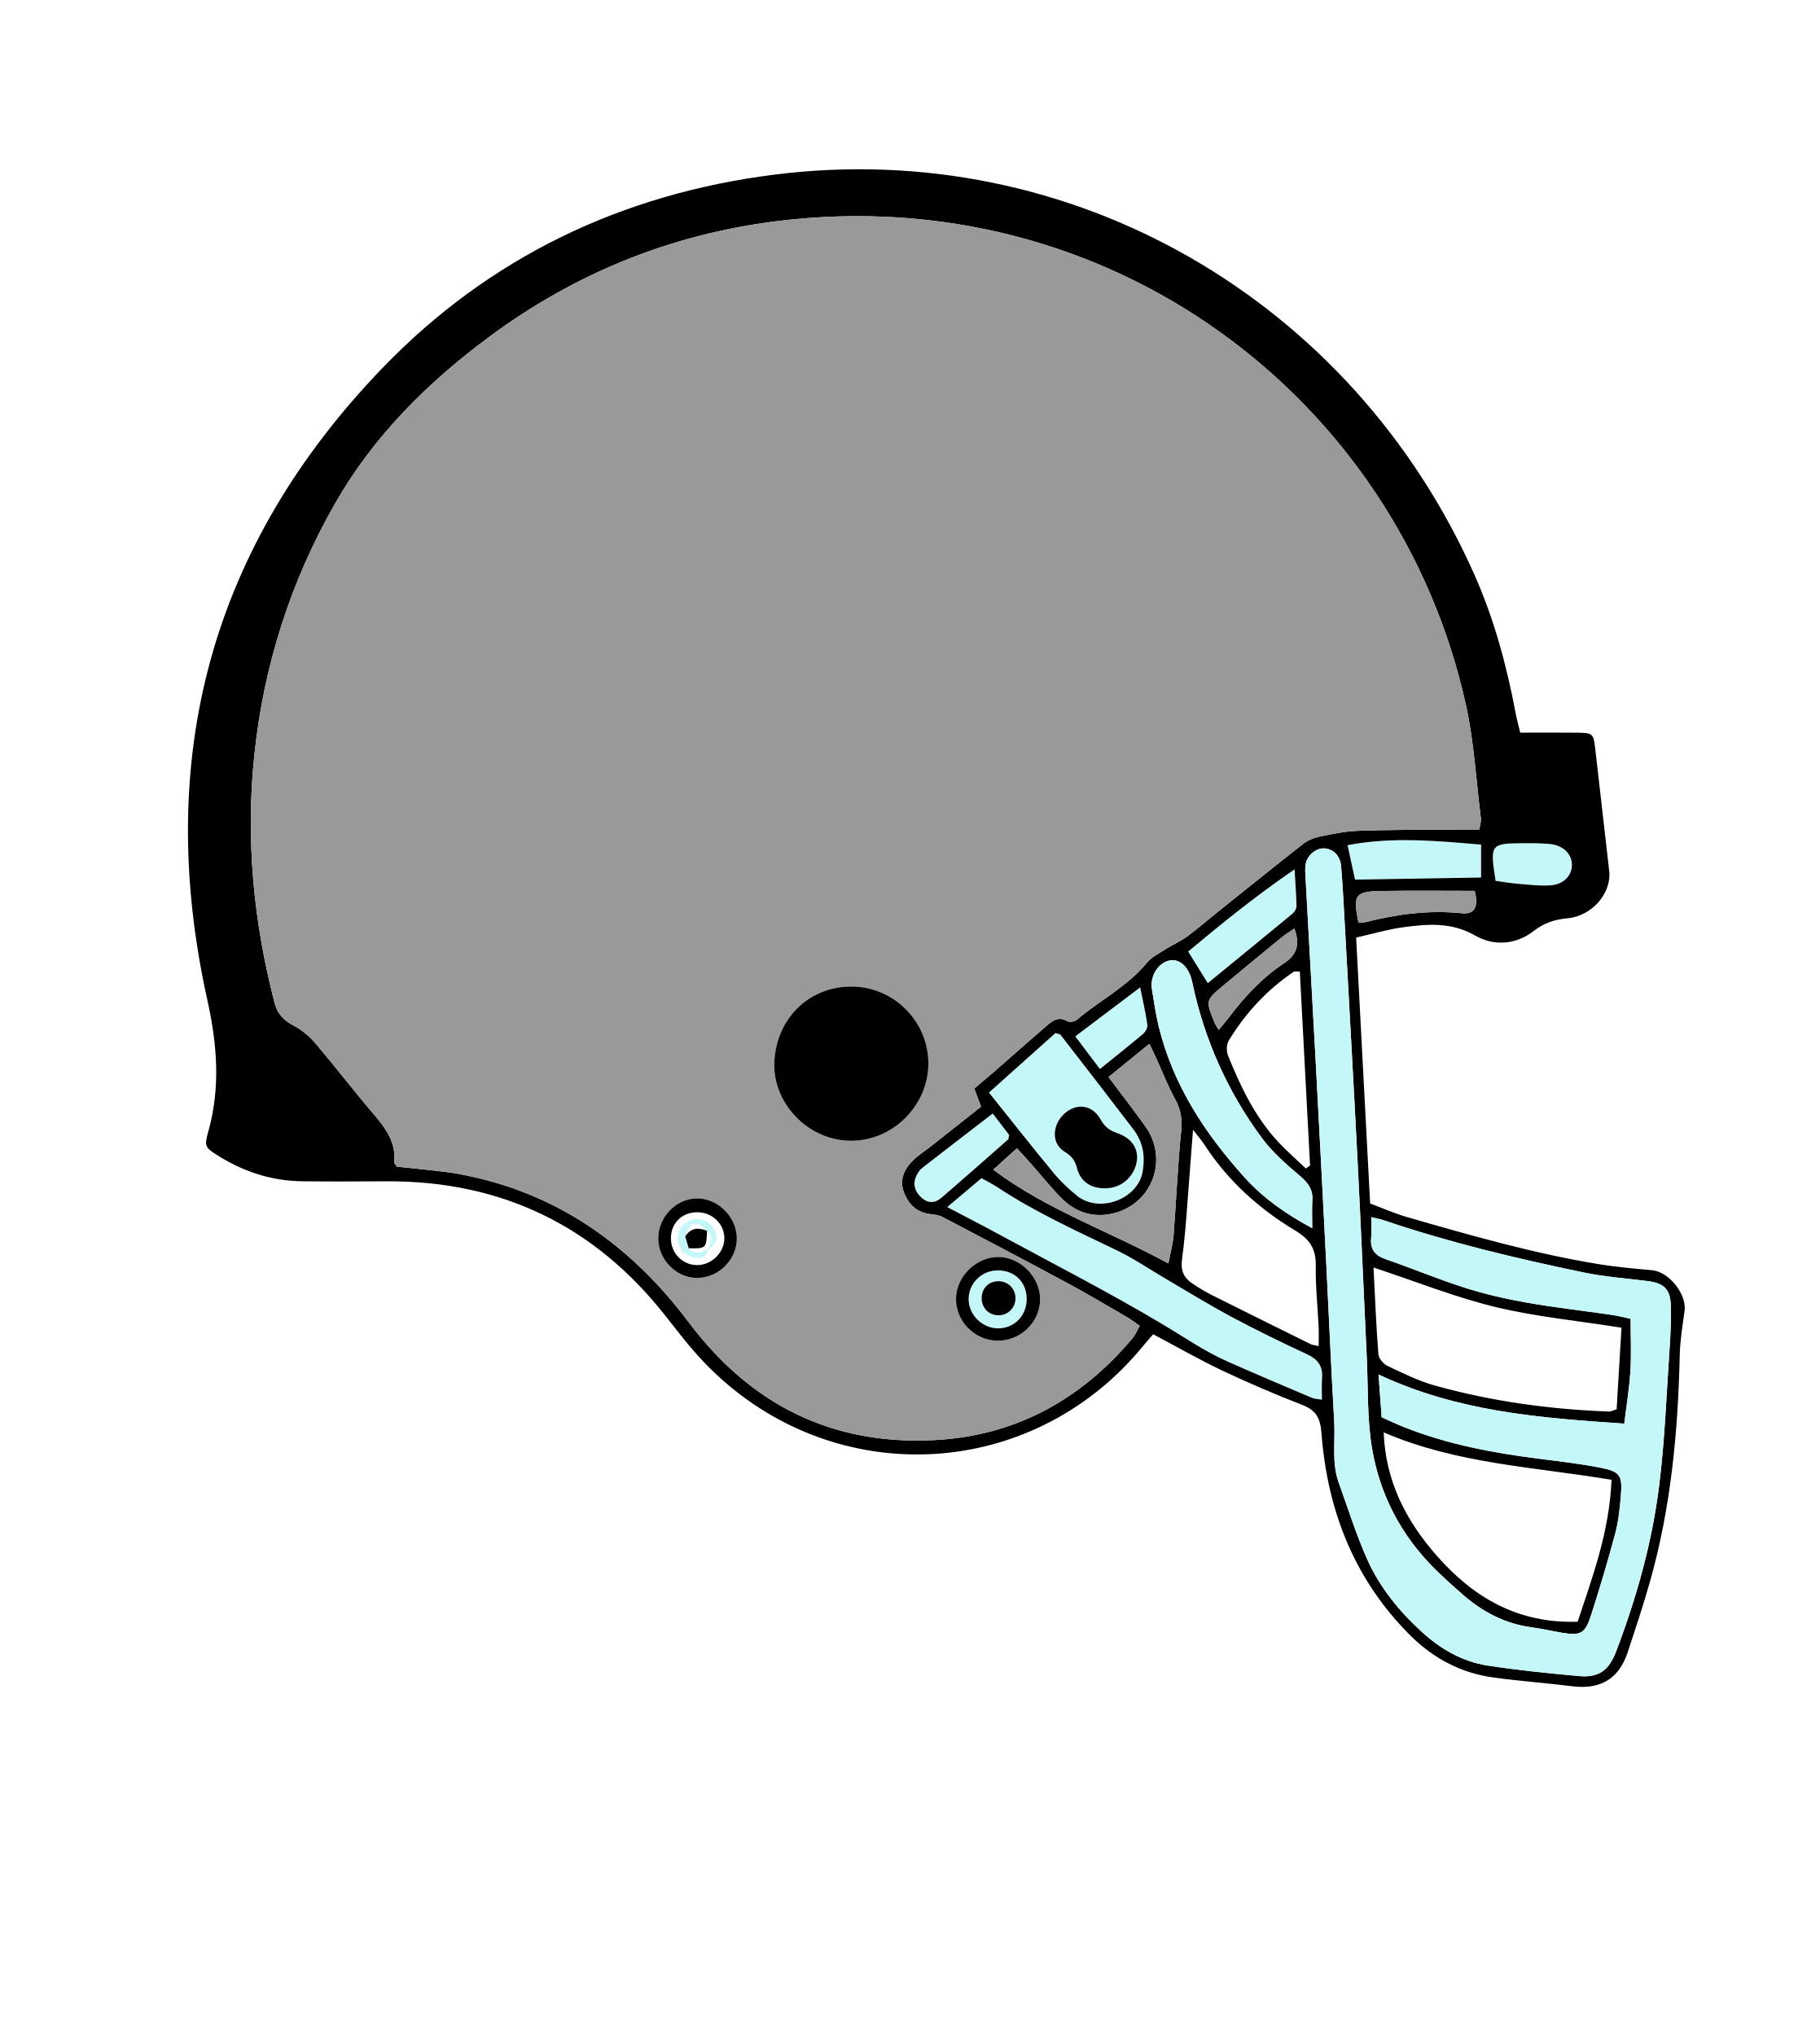
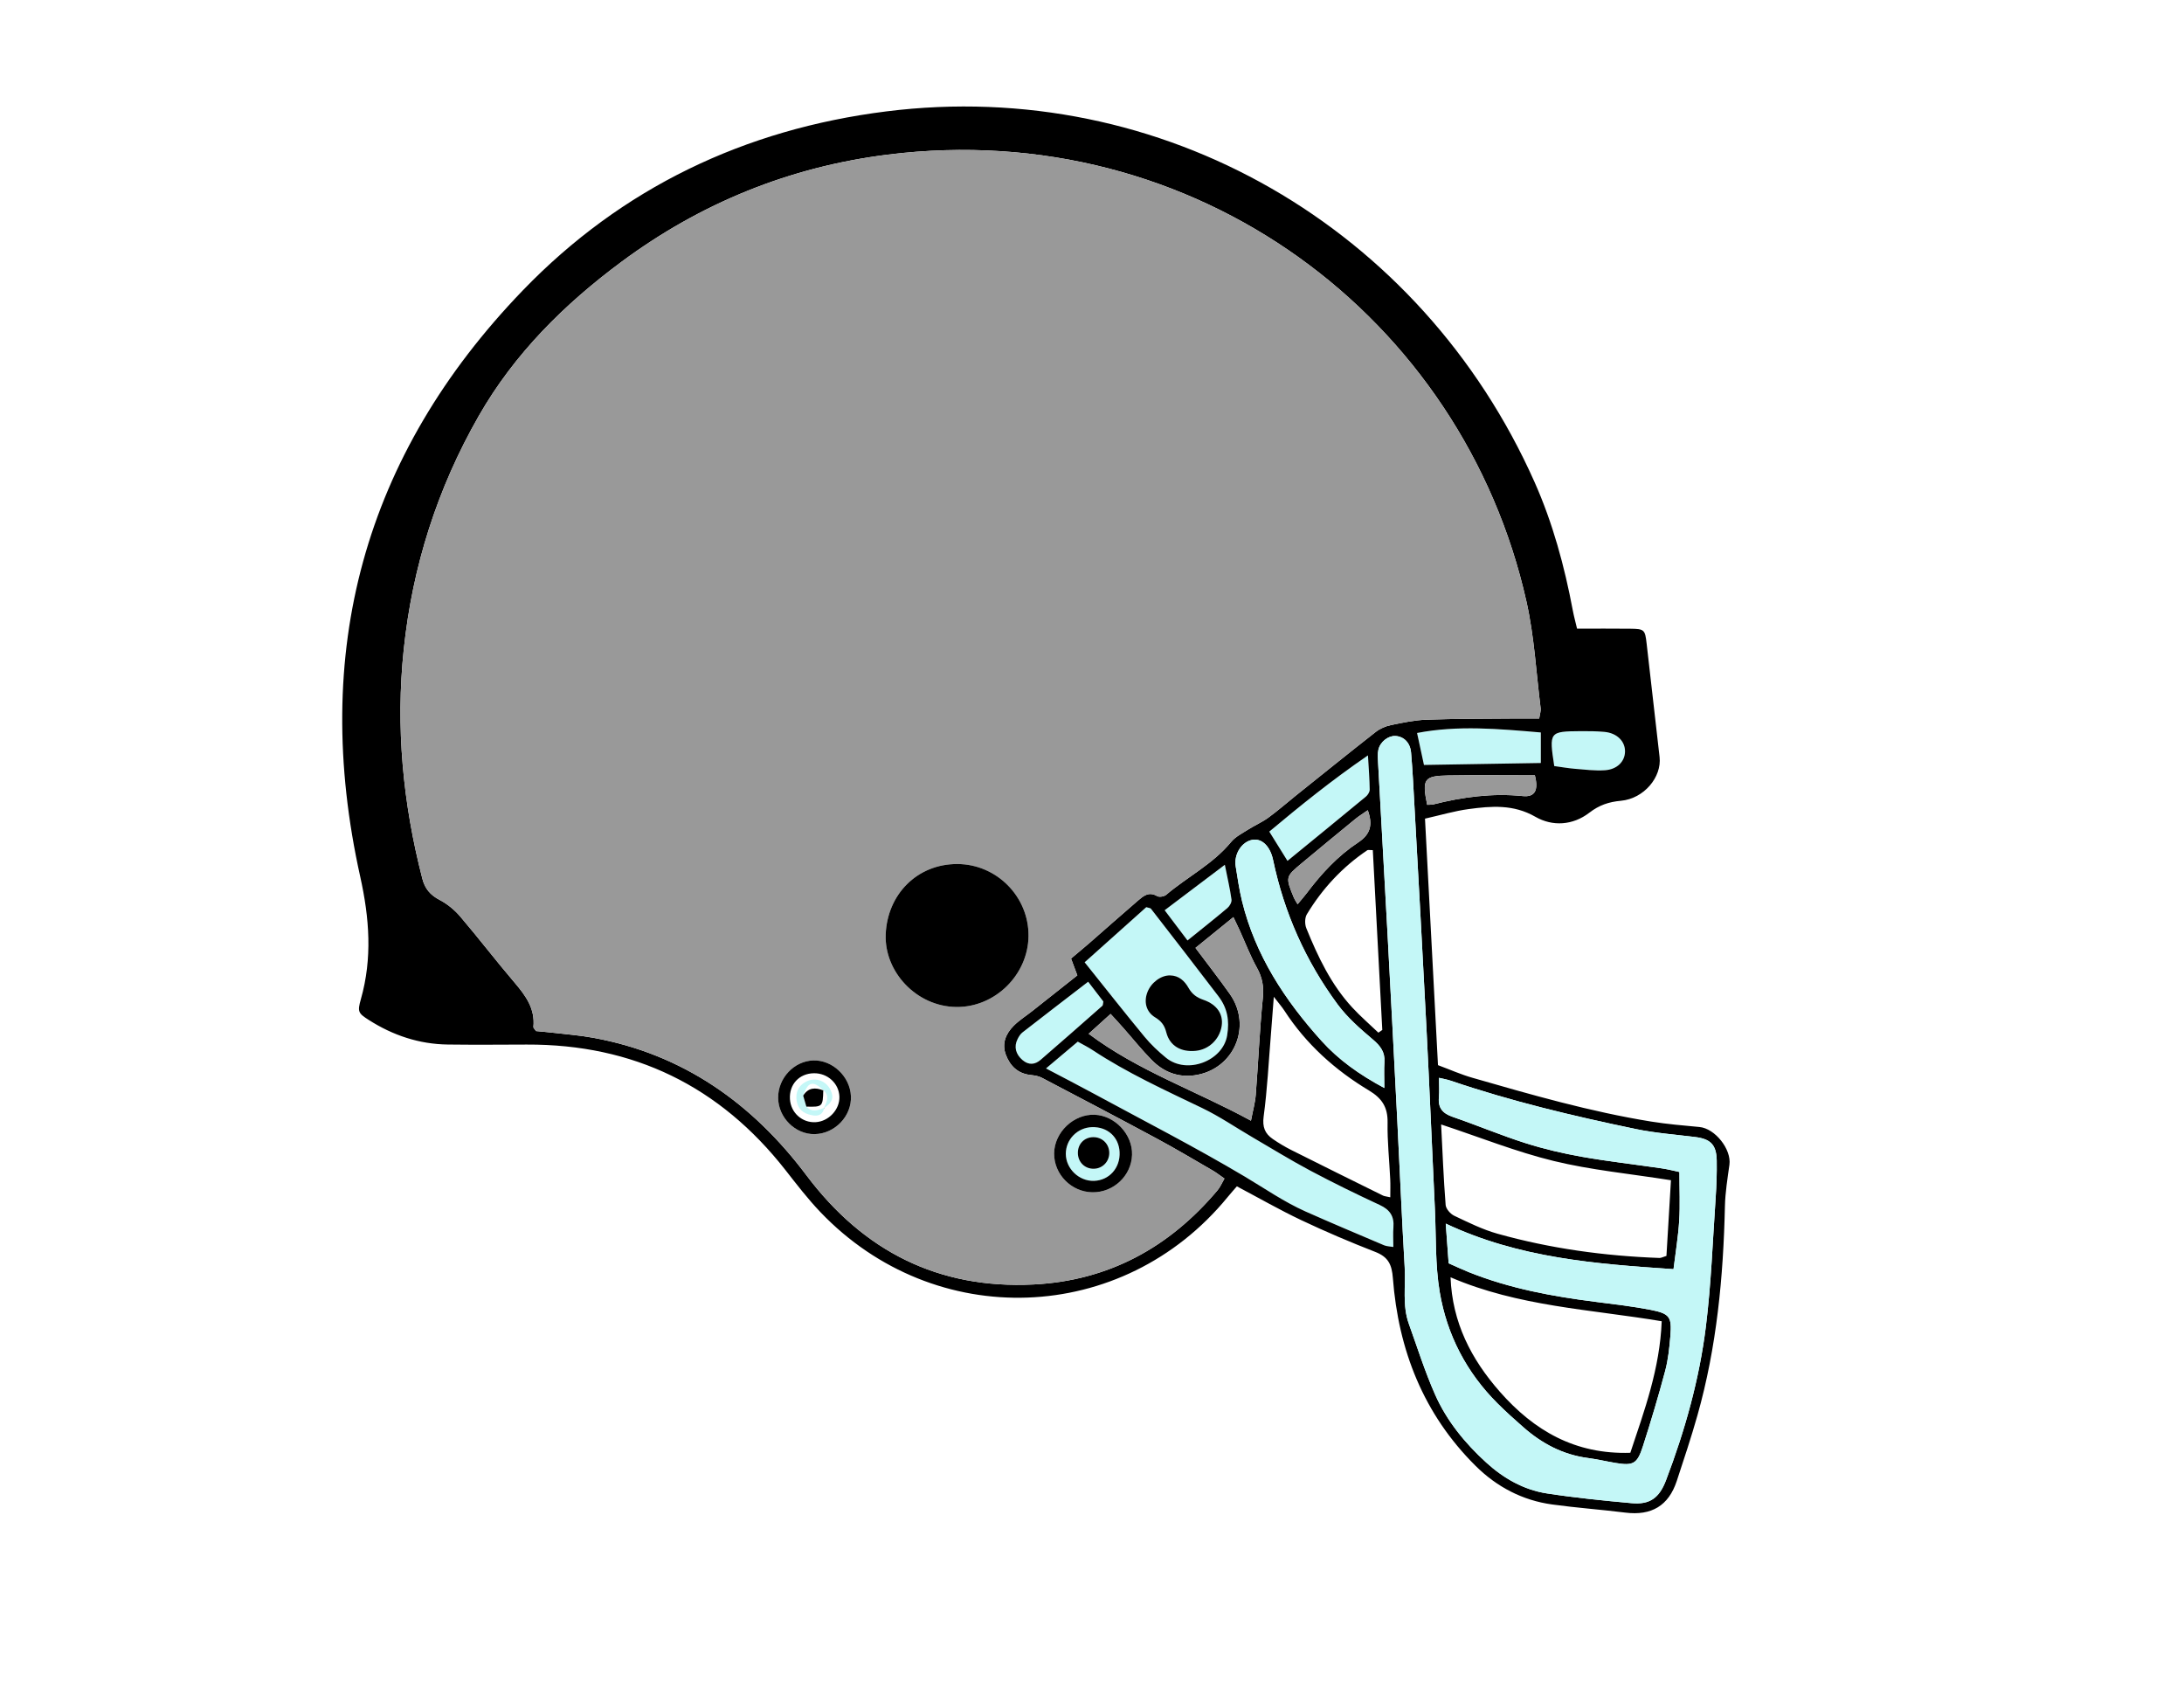
- <svg xmlns="http://www.w3.org/2000/svg" version="1.1" id="Layer_1" x="0px" y="0px" viewBox="0 0 1003.94 1123.2" style="enable-background:new 0 0 1003.94 1123.2;" xml:space="preserve">
+ <svg xmlns="http://www.w3.org/2000/svg" version="1.1" id="Layer_1" x="0px" y="0px" viewBox="-100 30 1300 1000" style="enable-background:new 0 0 1003.94 1123.2;" xml:space="preserve">
  <style type="text/css">
	.st0{fill:#C4F7F7;}
	.st1{fill:#999999;}
</style>
  <g>
    <g id="XMLID_1_">
      <g>
        <path class="st0" d="M566.43,715.67c0.47,9.44-6.18,16.88-15.29,17.15c-8.89,0.25-16.71-7.27-16.73-16.08     c-0.02-8.61,6.93-15.67,15.65-15.91C559.23,700.58,565.99,706.7,566.43,715.67z M551.07,725.6c5.24-0.08,9.3-4.31,9.21-9.58     c-0.1-5.28-4.24-9.28-9.56-9.22c-5.36,0.07-9.22,4.09-9.13,9.54C541.68,721.71,545.75,725.69,551.07,725.6z" />
        <path class="st0" d="M721.38,747.22c6.01,2.79,8.57,6.77,8.04,13.24c-0.3,3.62-0.05,7.29-0.05,11.7     c-2.05-0.36-3.93-0.35-5.53-1.02c-15.62-6.63-31.27-13.21-46.77-20.11c-12.75-5.69-24.21-13.66-36.16-20.78     c-29.44-17.51-59.98-33.15-90.11-49.48c-8.72-4.74-17.56-9.27-28.19-14.87c7.41-6.24,12.94-10.9,18.92-15.94     c3.11,1.75,6.06,3.2,8.79,5c20.63,13.63,43.04,23.83,65.25,34.51c10.42,5.01,20.06,11.63,30.09,17.48     c11.48,6.7,22.82,13.69,34.55,19.92C693.72,734.05,707.5,740.77,721.38,747.22z" />
        <path class="st0" d="M556.76,626.07c-0.28,1.34-0.19,2.21-0.58,2.55c-12.2,10.76-24.4,21.51-36.71,32.13     c-3.38,2.92-7.12,3.33-10.82,0.18c-4.06-3.46-5.24-7.93-2.97-12.46c0.73-1.46,1.65-3.01,2.91-3.99     c12.77-9.95,25.63-19.8,39.13-30.19C551.11,618.71,554.08,622.58,556.76,626.07z" />
        <path class="st0" d="M625.27,622.96c5.26,6.9,6.68,14.29,5.17,23.35c-2.52,15.12-23.89,23.43-36.38,13.24     c-4.61-3.76-9.03-7.93-12.81-12.51c-11.64-14.09-22.93-28.46-35.63-44.31c12.93-11.56,25-22.36,36.68-32.81     c1.58,0.5,2.45,0.49,2.78,0.91C598.52,588.17,611.98,605.5,625.27,622.96z M627.18,640.72c1.1-6.84-2.56-12.8-10.86-15.66     c-4.11-1.42-6.79-3.44-8.87-7.13c-2.36-4.17-5.75-7.32-11.02-7.41c-5.44-0.08-11.34,4.35-13.51,10.15     c-2.11,5.64-0.76,11.53,4.64,14.83c3.69,2.27,5.56,4.63,6.65,8.91c2.06,8.13,8.83,11.9,17.6,11.01     C619.6,654.63,625.9,648.6,627.18,640.72z" />
        <path class="st0" d="M633.04,565.39c0.22,1.57-1.1,3.9-2.43,5.03c-7.57,6.39-15.35,12.53-23.76,19.32     c-4.62-6.12-8.76-11.6-13.6-18c11.87-8.96,23.12-17.46,35.82-27.05C630.67,552.7,632.16,559.01,633.04,565.39z" />
        <path class="st0" d="M854.96,465.59c7.5,0.68,12.43,5.58,12.31,11.79c-0.12,5.84-4.67,10.57-12.01,11.05     c-5.91,0.39-11.92-0.39-17.87-0.87c-3.93-0.32-7.83-1.02-12.24-1.62c-3.12-20.43-2.98-20.64,15.86-20.78     C845.66,465.13,850.34,465.18,854.96,465.59z" />
        <path class="st0" d="M817.16,465.94c0,6.52,0,11.75,0,18.17c-23.47,0.39-46.43,0.77-69.56,1.16c-1.24-5.71-2.53-11.71-4.11-19.02     C767.83,461.56,792.02,463.79,817.16,465.94z" />
        <path class="st0" d="M715.3,499.96c0.01,1.39-1.11,3.19-2.25,4.14c-15.51,12.83-31.12,25.54-46.69,38.27     c-3.88-6.24-6.99-11.25-10.83-17.43c18.16-15.17,36.96-30.43,58.73-45.36C714.72,487.66,715.22,493.81,715.3,499.96z" />
        <path d="M911.59,700.76c9.27,0.86,19.11,13.28,17.83,22.45c-1.14,8.21-2.49,16.46-2.68,24.71c-0.94,42.1-4.86,83.78-16.36,124.45     c-3.71,13.13-8.03,26.09-12.3,39.05c-4.88,14.78-15.08,20.77-30.58,18.84c-14.52-1.81-29.14-2.85-43.63-4.85     c-17.73-2.44-33.02-10.53-45.6-23.03c-30.95-30.74-45.91-68.86-49.18-111.74c-0.62-8.12-2.83-12.58-10.48-15.55     c-14.88-5.79-29.61-12.06-44.04-18.89c-12.87-6.1-25.26-13.21-38.34-20.13c-1.67,1.94-3.65,4.14-5.52,6.43     c-62.41,76.25-174.27,80.18-242.34,8.94c-7.61-7.96-14.13-16.5-20.85-25.07c-39.13-49.94-90.48-74.94-154.01-74.68     c-15.63,0.06-31.27,0.18-46.9-0.02c-17.09-0.21-32.73-5.45-47.08-14.61c-6.28-4.01-6.85-4.89-4.74-12.32     c6.93-24.4,5.1-48.36-0.37-72.97c-29.6-133.33,1.95-250.63,96.8-348.96c58.83-60.98,131.96-95.91,216.28-106.5     c163.91-20.61,318.48,69.1,385.9,220.55c10.84,24.36,17.86,50.16,22.79,76.44c0.66,3.51,1.62,6.96,2.54,10.87     c10.98,0,21.27-0.1,31.56,0.03c8.52,0.1,8.9,0.53,9.85,8.86c2.58,22.49,5.1,44.99,7.7,67.47c1.38,11.91-9.21,24.78-22.99,26.06     c-7.27,0.67-12.95,2.59-18.82,7.11c-9.77,7.53-21.86,8.33-32.14,2.41c-13.03-7.49-26.18-6.39-39.65-4.58     c-8.47,1.14-16.77,3.62-26.03,5.7c2.61,49.45,5.16,97.89,7.73,146.71c7.29,2.71,13.67,5.56,20.32,7.47     c35.17,10.13,70.36,20.26,106.57,26.11C892.34,699.05,901.98,699.87,911.59,700.76z M921.23,742.75     c0.5-7.31,0.75-14.65,0.63-21.97c-0.17-9.44-3.62-12.91-12.78-14.05c-11.89-1.49-23.91-2.36-35.6-4.8     c-37.14-7.74-74.04-16.5-110.02-28.75c-2.09-0.71-4.31-1.06-6.91-1.69c0,4.31,0.28,7.97-0.06,11.58     c-0.59,6.37,2.25,9.61,8.18,11.65c14.48,4.97,28.63,10.95,43.21,15.59c11.05,3.52,22.46,6.18,33.88,8.2     c15.72,2.78,31.62,4.55,47.42,6.87c3.83,0.56,7.6,1.55,10.47,2.16c0,10.39,0.45,19.68-0.12,28.91     c-0.59,9.48-2.17,18.9-3.39,28.92c-46.77-3.14-92.02-6.61-135.58-27.11c0.66,8.97,1.18,16.12,1.73,23.61     c4.23,1.87,8.1,3.71,12.08,5.3c24.3,9.73,49.78,14.43,75.61,17.68c10.89,1.38,21.82,2.65,32.58,4.74     c11.34,2.22,12.65,4.22,11.71,15.57c-0.58,6.95-1.3,14-3.08,20.71c-4.03,15.11-8.5,30.12-13.3,45.01     c-3.35,10.4-5.77,11.56-16.12,9.85c-5.58-0.93-11.1-2.25-16.7-2.99c-14.73-1.95-27.2-8.55-38.2-18.2     c-5.26-4.61-10.48-9.28-15.43-14.22c-18.51-18.44-30.18-40.88-34.47-66.35c-2.74-16.26-2.09-33.1-2.88-49.68     c-1.69-35.93-3.2-71.87-5.03-107.79c-2.24-43.9-4.72-87.79-7.12-131.68c-0.59-10.64-1.09-21.29-2.02-31.91     c-0.51-5.96-4.4-9.63-9.36-9.88c-4.16-0.21-9,3.41-10.09,8.16c-0.58,2.53-0.31,5.3-0.17,7.95c1.83,33.58,3.75,67.16,5.56,100.74     c2,37.18,3.94,74.36,5.84,111.54c1.5,29.26,2.71,58.53,4.42,87.77c0.66,11.23-1.48,22.72,2.47,33.69     c5.06,14.09,9.57,28.43,15.62,42.09c6.94,15.69,17.8,28.95,30.44,40.48c10.22,9.32,22.23,16.23,36.03,18.37     c16.74,2.59,33.64,4.29,50.52,5.82c10.83,0.99,16.46-3.1,20.46-13.59c11.3-29.67,19.87-60.18,23.76-91.65     C918.56,794,919.48,768.32,921.23,742.75z M891.93,777.48c0.86-14.47,1.75-29.26,2.69-45.04c-24.63-3.9-47.57-6.06-69.73-11.45     c-22.35-5.44-43.92-14.09-67.08-21.75c0.86,16.79,1.46,32.38,2.69,47.93c0.18,2.3,2.83,5.32,5.1,6.4     c8.4,3.99,16.86,8.2,25.76,10.7c31.51,8.83,63.76,13.25,96.45,14.43C888.72,778.73,889.65,778.18,891.93,777.48z M870.43,894.66     c8.27-24.88,17.59-49.98,18.68-78.3c-42.4-7.11-85.35-8.77-125.69-26.16c1.01,26.91,12.28,48.76,29.42,68.21     C813.17,881.48,837.55,895.7,870.43,894.66z M867.27,477.38c0.12-6.21-4.81-11.11-12.31-11.79c-4.62-0.41-9.3-0.46-13.95-0.43     c-18.84,0.14-18.98,0.35-15.86,20.78c4.41,0.6,8.31,1.3,12.24,1.62c5.95,0.48,11.96,1.26,17.87,0.87     C862.6,487.95,867.15,483.22,867.27,477.38z M817.16,484.11c0-6.42,0-11.65,0-18.17c-25.14-2.15-49.33-4.38-73.67,0.31     c1.58,7.31,2.87,13.31,4.11,19.02C770.73,484.88,793.69,484.5,817.16,484.11z M816.19,457.64c0.35-2.42,1.07-4.38,0.84-6.22     c-2.63-21.12-3.77-42.59-8.4-63.27C770.77,218.99,611.52,99.23,428.44,122.03c-58.26,7.26-111.35,28.8-158.57,63.83     c-33.98,25.21-63.72,54.66-84.93,91.77c-24.63,43.08-39.4,89.36-44.6,138.77c-4.88,46.28-0.53,91.7,11.07,136.61     c1.53,5.92,4.72,9.69,10.22,12.56c4.58,2.38,8.9,5.92,12.27,9.86c11.02,12.92,21.34,26.43,32.37,39.35     c6.62,7.76,12.35,15.56,11.23,26.48c-0.06,0.5,0.67,1.08,1.56,2.4c2.63,0.25,5.89,0.51,9.13,0.89     c8.25,0.97,16.57,1.59,24.74,3.07c53.59,9.72,94.91,39.02,127.03,81.8c34,45.27,78.59,67.84,135.15,65.06     c44.68-2.2,80.95-22.02,109.62-56.08c1.62-1.92,2.6-4.36,4.11-6.95c-2.77-1.91-4.82-3.54-7.07-4.84     c-10.95-6.34-21.83-12.83-32.96-18.82c-22.85-12.31-45.83-24.37-68.82-36.41c-1.97-1.03-4.41-1.33-6.67-1.59     c-7.49-0.86-12.08-5.36-14.59-11.99c-2.55-6.7-0.05-12.57,4.66-17.3c3.26-3.28,7.28-5.79,10.94-8.68     c9.08-7.17,18.15-14.35,26.94-21.3c-1.58-4.21-2.7-7.21-3.75-10.03c4.02-3.39,7.6-6.32,11.08-9.36     c9.54-8.31,18.98-16.73,28.58-24.97c3.26-2.78,6.55-5.8,11.57-2.83c1.24,0.74,4.15,0.28,5.35-0.73     c12.65-10.74,27.85-18.31,38.64-31.43c2.62-3.19,6.72-5.22,10.31-7.51c3.87-2.47,8.16-4.29,11.85-6.98     c5.65-4.11,10.91-8.74,16.37-13.12c15.84-12.67,31.62-25.42,47.59-37.91c2.53-1.98,5.82-3.42,8.97-4.08     c7.08-1.47,14.28-2.99,21.47-3.24c17.25-0.61,34.52-0.52,51.78-0.68C805.97,457.6,810.86,457.64,816.19,457.64z M806.41,503.8     c7.17,0.73,9.49-3.36,7.2-12.34c-17.01,0-34.25-0.22-51.47,0.07c-14.57,0.24-15.76,2.08-12.64,17.47c1.68-0.1,2.69,0,3.63-0.24     C770.63,504.33,788.28,501.96,806.41,503.8z M729.42,760.46c0.53-6.47-2.03-10.45-8.04-13.24     c-13.88-6.45-27.66-13.17-41.17-20.35c-11.73-6.23-23.07-13.22-34.55-19.92c-10.03-5.85-19.67-12.47-30.09-17.48     c-22.21-10.68-44.62-20.88-65.25-34.51c-2.73-1.8-5.68-3.25-8.79-5c-5.98,5.04-11.51,9.7-18.92,15.94     c10.63,5.6,19.47,10.13,28.19,14.87c30.13,16.33,60.67,31.97,90.11,49.48c11.95,7.12,23.41,15.09,36.16,20.78     c15.5,6.9,31.15,13.48,46.77,20.11c1.6,0.67,3.48,0.66,5.53,1.02C729.37,767.75,729.12,764.08,729.42,760.46z M727.55,742.59     c0-4.17,0.13-7.45-0.03-10.71c-0.53-11.29-1.78-22.58-1.58-33.85c0.15-9.09-3.38-14.4-11.11-19.04     c-20.16-12.1-37.41-27.6-50.34-47.53c-1.39-2.14-3.1-4.07-6.27-8.2c-0.7,9.1-1.19,15.86-1.74,22.6     c-1.33,16.2-2.13,32.47-4.3,48.56c-0.86,6.35,0.75,10.27,5.45,13.5c3.55,2.44,7.29,4.67,11.14,6.61     c18.11,9.1,36.29,18.07,54.46,27.05C724.07,742,725.09,742.03,727.55,742.59z M724.06,662.08c0.39-5.94-2.37-9.56-6.82-13.34     c-7.56-6.41-15.26-13.12-21.1-21.04c-18.99-25.73-31.76-54.48-38.35-85.86c-1.68-7.98-6.45-12.87-12.09-12.03     c-6.45,0.96-11.36,8.48-10.16,15.87c1.11,6.89,2.11,13.83,3.76,20.6c7.88,32.25,25.54,59.13,47.41,83.32     c9.99,11.06,22.21,19.88,37.29,27.95C724,671.24,723.76,666.65,724.06,662.08z M720.47,644.61c0.77-0.54,1.54-1.07,2.32-1.61     c-1.88-35.68-3.76-71.37-5.64-107.02c-2.03,0-2.83-0.25-3.27,0.04c-14.85,10.02-26.78,22.87-36,38.15     c-1.27,2.11-1.27,5.91-0.3,8.3c6.91,17,14.75,33.57,27.4,47.23C709.84,634.95,715.29,639.66,720.47,644.61z M713.05,504.1     c1.14-0.95,2.26-2.75,2.25-4.14c-0.08-6.15-0.58-12.3-1.04-20.38c-21.77,14.93-40.57,30.19-58.73,45.36     c3.84,6.18,6.95,11.19,10.83,17.43C681.93,529.64,697.54,516.93,713.05,504.1z M708.39,531.43c7.44-4.92,8.84-10.57,5.76-19.21     c-2.8,1.96-5.27,3.46-7.48,5.28c-10.55,8.62-21.06,17.3-31.53,26.02c-10.06,8.37-10.04,8.4-4.99,20.75     c0.36,0.9,0.95,1.7,2.23,3.92c2.31-2.8,4.03-4.74,5.59-6.81C686.62,549.88,696.39,539.35,708.39,531.43z M651.69,623.93     c0.67-6.7-0.3-12.13-3.52-17.93c-4.03-7.24-6.98-15.06-10.42-22.62c-1.03-2.26-2.13-4.48-3.59-7.54     c-7.94,6.44-15.03,12.2-22.57,18.32c7.38,9.87,14.12,18.48,20.42,27.39c13.67,19.32,2.35,45.24-21.05,48.45     c-9.97,1.37-18.47-2.1-25.33-9.03c-6.07-6.13-11.47-12.93-17.2-19.41c-2.31-2.62-4.7-5.18-7.36-8.1     c-4.53,4.09-8.2,7.41-13.06,11.81c29.6,22.23,63.93,33.89,96.61,51.74c1.12-5.89,2.47-10.62,2.85-15.42     C648.97,662.37,649.76,643.1,651.69,623.93z M630.61,570.42c1.33-1.13,2.65-3.46,2.43-5.03c-0.88-6.38-2.37-12.69-3.97-20.7     c-12.7,9.59-23.95,18.09-35.82,27.05c4.84,6.4,8.98,11.88,13.6,18C615.26,582.95,623.04,576.81,630.61,570.42z M630.44,646.31     c1.51-9.06,0.09-16.45-5.17-23.35c-13.29-17.46-26.75-34.79-40.19-52.13c-0.33-0.42-1.2-0.41-2.78-0.91     c-11.68,10.45-23.75,21.25-36.68,32.81c12.7,15.85,23.99,30.22,35.63,44.31c3.78,4.58,8.2,8.75,12.81,12.51     C606.55,669.74,627.92,661.43,630.44,646.31z M556.18,628.62c0.39-0.34,0.3-1.21,0.58-2.55c-2.68-3.49-5.65-7.36-9.04-11.78     c-13.5,10.39-26.36,20.24-39.13,30.19c-1.26,0.98-2.18,2.53-2.91,3.99c-2.27,4.53-1.09,9,2.97,12.46     c3.7,3.15,7.44,2.74,10.82-0.18C531.78,650.13,543.98,639.38,556.18,628.62z" />
        <path class="st0" d="M921.86,720.78c0.12,7.32-0.13,14.66-0.63,21.97c-1.75,25.57-2.67,51.25-5.81,76.65     c-3.89,31.47-12.46,61.98-23.76,91.65c-4,10.49-9.63,14.58-20.46,13.59c-16.88-1.53-33.78-3.23-50.52-5.82     c-13.8-2.14-25.81-9.05-36.03-18.37c-12.64-11.53-23.5-24.79-30.44-40.48c-6.05-13.66-10.56-28-15.62-42.09     c-3.95-10.97-1.81-22.46-2.47-33.69c-1.71-29.24-2.92-58.51-4.42-87.77c-1.9-37.18-3.84-74.36-5.84-111.54     c-1.81-33.58-3.73-67.16-5.56-100.74c-0.14-2.65-0.41-5.42,0.17-7.95c1.09-4.75,5.93-8.37,10.09-8.16     c4.96,0.25,8.85,3.92,9.36,9.88c0.93,10.62,1.43,21.27,2.02,31.91c2.4,43.89,4.88,87.78,7.12,131.68     c1.83,35.92,3.34,71.86,5.03,107.79c0.79,16.58,0.14,33.42,2.88,49.68c4.29,25.47,15.96,47.91,34.47,66.35     c4.95,4.94,10.17,9.61,15.43,14.22c11,9.65,23.47,16.25,38.2,18.2c5.6,0.74,11.12,2.06,16.7,2.99     c10.35,1.71,12.77,0.55,16.12-9.85c4.8-14.89,9.27-29.9,13.3-45.01c1.78-6.71,2.5-13.76,3.08-20.71     c0.94-11.35-0.37-13.35-11.71-15.57c-10.76-2.09-21.69-3.36-32.58-4.74c-25.83-3.25-51.31-7.95-75.61-17.68     c-3.98-1.59-7.85-3.43-12.08-5.3c-0.55-7.49-1.07-14.64-1.73-23.61c43.56,20.5,88.81,23.97,135.58,27.11     c1.22-10.02,2.8-19.44,3.39-28.92c0.57-9.23,0.12-18.52,0.12-28.91c-2.87-0.61-6.64-1.6-10.47-2.16     c-15.8-2.32-31.7-4.09-47.42-6.87c-11.42-2.02-22.83-4.68-33.88-8.2c-14.58-4.64-28.73-10.62-43.21-15.59     c-5.93-2.04-8.77-5.28-8.18-11.65c0.34-3.61,0.06-7.27,0.06-11.58c2.6,0.63,4.82,0.98,6.91,1.69     c35.98,12.25,72.88,21.01,110.02,28.75c11.69,2.44,23.71,3.31,35.6,4.8C918.24,707.87,921.69,711.34,921.86,720.78z" />
        <path id="helmetcolor" class="st1" d="M817.03,451.42c0.23,1.84-0.49,3.8-0.84,6.22c-5.33,0-10.22-0.04-15.11,0.01     c-17.26,0.16-34.53,0.07-51.78,0.68c-7.19,0.25-14.39,1.77-21.47,3.24c-3.15,0.66-6.44,2.1-8.97,4.08     c-15.97,12.49-31.75,25.24-47.59,37.91c-5.46,4.38-10.72,9.01-16.37,13.12c-3.69,2.69-7.98,4.51-11.85,6.98     c-3.59,2.29-7.69,4.32-10.31,7.51c-10.79,13.12-25.99,20.69-38.64,31.43c-1.2,1.01-4.11,1.47-5.35,0.73     c-5.02-2.97-8.31,0.05-11.57,2.83c-9.6,8.24-19.04,16.66-28.58,24.97c-3.48,3.04-7.06,5.97-11.08,9.36     c1.05,2.82,2.17,5.82,3.75,10.03c-8.79,6.95-17.86,14.13-26.94,21.3c-3.66,2.89-7.68,5.4-10.94,8.68     c-4.71,4.73-7.21,10.6-4.66,17.3c2.51,6.63,7.1,11.13,14.59,11.99c2.26,0.26,4.7,0.56,6.67,1.59     c22.99,12.04,45.97,24.1,68.82,36.41c11.13,5.99,22.01,12.48,32.96,18.82c2.25,1.3,4.3,2.93,7.07,4.84     c-1.51,2.59-2.49,5.03-4.11,6.95c-28.67,34.06-64.94,53.88-109.62,56.08c-56.56,2.78-101.15-19.79-135.15-65.06     c-32.12-42.78-73.44-72.08-127.03-81.8c-8.17-1.48-16.49-2.1-24.74-3.07c-3.24-0.38-6.5-0.64-9.13-0.89     c-0.89-1.32-1.62-1.9-1.56-2.4c1.12-10.92-4.61-18.72-11.23-26.48c-11.03-12.92-21.35-26.43-32.37-39.35     c-3.37-3.94-7.69-7.48-12.27-9.86c-5.5-2.87-8.69-6.64-10.22-12.56c-11.6-44.91-15.95-90.33-11.07-136.61     c5.2-49.41,19.97-95.69,44.6-138.77c21.21-37.11,50.95-66.56,84.93-91.77c47.22-35.03,100.31-56.57,158.57-63.83     c183.08-22.8,342.33,96.96,380.19,266.12C813.26,408.83,814.4,430.3,817.03,451.42z M573.84,717.31     c0.37-12.1-10.17-23.37-22.29-23.85c-12.52-0.49-24.02,10.53-24.1,23.08c-0.07,12.42,10.28,22.9,22.79,23.07     C562.84,739.79,573.47,729.75,573.84,717.31z M512.21,587.03c0.19-23.34-18.9-42.67-42.27-42.79     c-24.02-0.11-41.85,18.11-42.74,41.99c-0.82,22.11,18.18,42.77,41.94,43.1C492.3,629.64,512.02,610.12,512.21,587.03z      M384.84,705c12.11-0.17,22.25-10.79,21.66-22.69c-0.57-11.64-10.96-21.48-22.35-21.17c-11.48,0.31-21.12,10.57-20.97,22.33     C363.32,695.17,373.36,705.15,384.84,705z" />
        <path class="st1" d="M813.61,491.46c2.29,8.98-0.03,13.07-7.2,12.34c-18.13-1.84-35.78,0.53-53.28,4.96     c-0.94,0.24-1.95,0.14-3.63,0.24c-3.12-15.39-1.93-17.23,12.64-17.47C779.36,491.24,796.6,491.46,813.61,491.46z" />
        <path class="st0" d="M717.24,648.74c4.45,3.78,7.21,7.4,6.82,13.34c-0.3,4.57-0.06,9.16-0.06,15.47     c-15.08-8.07-27.3-16.89-37.29-27.95c-21.87-24.19-39.53-51.07-47.41-83.32c-1.65-6.77-2.65-13.71-3.76-20.6     c-1.2-7.39,3.71-14.91,10.16-15.87c5.64-0.84,10.41,4.05,12.09,12.03c6.59,31.38,19.36,60.13,38.35,85.86     C701.98,635.62,709.68,642.33,717.24,648.74z" />
        <path class="st1" d="M714.15,512.22c3.08,8.64,1.68,14.29-5.76,19.21c-12,7.92-21.77,18.45-30.42,29.95     c-1.56,2.07-3.28,4.01-5.59,6.81c-1.28-2.22-1.87-3.02-2.23-3.92c-5.05-12.35-5.07-12.38,4.99-20.75     c10.47-8.72,20.98-17.4,31.53-26.02C708.88,515.68,711.35,514.18,714.15,512.22z" />
        <path class="st1" d="M648.17,606c3.22,5.8,4.19,11.23,3.52,17.93c-1.93,19.17-2.72,38.44-4.22,57.66     c-0.38,4.8-1.73,9.53-2.85,15.42c-32.68-17.85-67.01-29.51-96.61-51.74c4.86-4.4,8.53-7.72,13.06-11.81     c2.66,2.92,5.05,5.48,7.36,8.1c5.73,6.48,11.13,13.28,17.2,19.41c6.86,6.93,15.36,10.4,25.33,9.03     c23.4-3.21,34.72-29.13,21.05-48.45c-6.3-8.91-13.04-17.52-20.42-27.39c7.54-6.12,14.63-11.88,22.57-18.32     c1.46,3.06,2.56,5.28,3.59,7.54C641.19,590.94,644.14,598.76,648.17,606z" />
        <path d="M616.32,625.06c8.3,2.86,11.96,8.82,10.86,15.66c-1.28,7.88-7.58,13.91-15.37,14.7c-8.77,0.89-15.54-2.88-17.6-11.01     c-1.09-4.28-2.96-6.64-6.65-8.91c-5.4-3.3-6.75-9.19-4.64-14.83c2.17-5.8,8.07-10.23,13.51-10.15c5.27,0.09,8.66,3.24,11.02,7.41     C609.53,621.62,612.21,623.64,616.32,625.06z" />
        <path d="M551.55,693.46c12.12,0.48,22.66,11.75,22.29,23.85c-0.37,12.44-11,22.48-23.6,22.3c-12.51-0.17-22.86-10.65-22.79-23.07     C527.53,703.99,539.03,692.97,551.55,693.46z M551.14,732.82c9.11-0.27,15.76-7.71,15.29-17.15c-0.44-8.97-7.2-15.09-16.37-14.84     c-8.72,0.24-15.67,7.3-15.65,15.91C534.43,725.55,542.25,733.07,551.14,732.82z" />
        <path d="M560.28,716.02c0.09,5.27-3.97,9.5-9.21,9.58c-5.32,0.09-9.39-3.89-9.48-9.26c-0.09-5.45,3.77-9.47,9.13-9.54     C556.04,706.74,560.18,710.74,560.28,716.02z" />
        <path d="M469.94,544.24c23.37,0.12,42.46,19.45,42.27,42.79c-0.19,23.09-19.91,42.61-43.07,42.3     c-23.76-0.33-42.76-20.99-41.94-43.1C428.09,562.35,445.92,544.13,469.94,544.24z" />
        <path d="M406.5,682.31c0.59,11.9-9.55,22.52-21.66,22.69c-11.48,0.15-21.52-9.83-21.66-21.53c-0.15-11.76,9.49-22.02,20.97-22.33     C395.54,660.83,405.93,670.67,406.5,682.31z M385.48,697.89c7.81-0.44,14.43-7.55,14.17-15.2c-0.27-7.84-6.99-14.02-15.14-13.93     c-8.76,0.09-14.85,6.65-14.31,15.41C370.69,692.26,377.48,698.35,385.48,697.89z" />
        <path class="st0" d="M394.26,678.53c2.25,4.64,1.38,7.34-3.6,10.88c0.01-0.03,0.02-0.07,0.03-0.1c-0.08,0.03-0.16,0.06-0.24,0.09     c1.7-3.59,3.57-7.19-0.4-10.63c0,0.02,0,0.05,0,0.07c-6.19-5.88-9.15-5.06-11.97,3.24c0.63,2.18,1.26,4.36,1.9,6.54     c3.27,3.59,6.87,2.18,10.47,0.78c-0.03,0.08-0.07,0.16-0.11,0.24c0.11-0.08,0.22-0.15,0.32-0.23c-1.38,5.49-5.43,5.01-9.42,3.82     c-4.66-1.39-7.02-4.94-7.21-9.72c-0.2-4.87,2.33-8.31,6.67-10.16C385.91,671.12,391.83,673.54,394.26,678.53z" />
        <path d="M390.69,689.31c-0.01,0.03-0.02,0.07-0.03,0.1c-0.1,0.08-0.21,0.15-0.32,0.23c0.04-0.08,0.08-0.16,0.11-0.24     C390.53,689.37,390.61,689.34,390.69,689.31z" />
        <path d="M390.05,678.77l0.23,0.29c-0.08-0.07-0.16-0.15-0.23-0.22C390.05,678.82,390.05,678.79,390.05,678.77z" />
        <path d="M390.28,679.06c-0.08-0.03-0.16-0.06-0.24-0.09c0.01-0.04,0.01-0.08,0.01-0.13C390.12,678.91,390.2,678.99,390.28,679.06     z" />
        <path d="M378.08,682.08c3.05-4.84,7.26-4.96,11.96-3.11c-0.21,9.69-0.5,9.91-10.06,9.65     C379.34,686.44,378.71,684.26,378.08,682.08z" />
      </g>
    </g>
  </g>
</svg>
